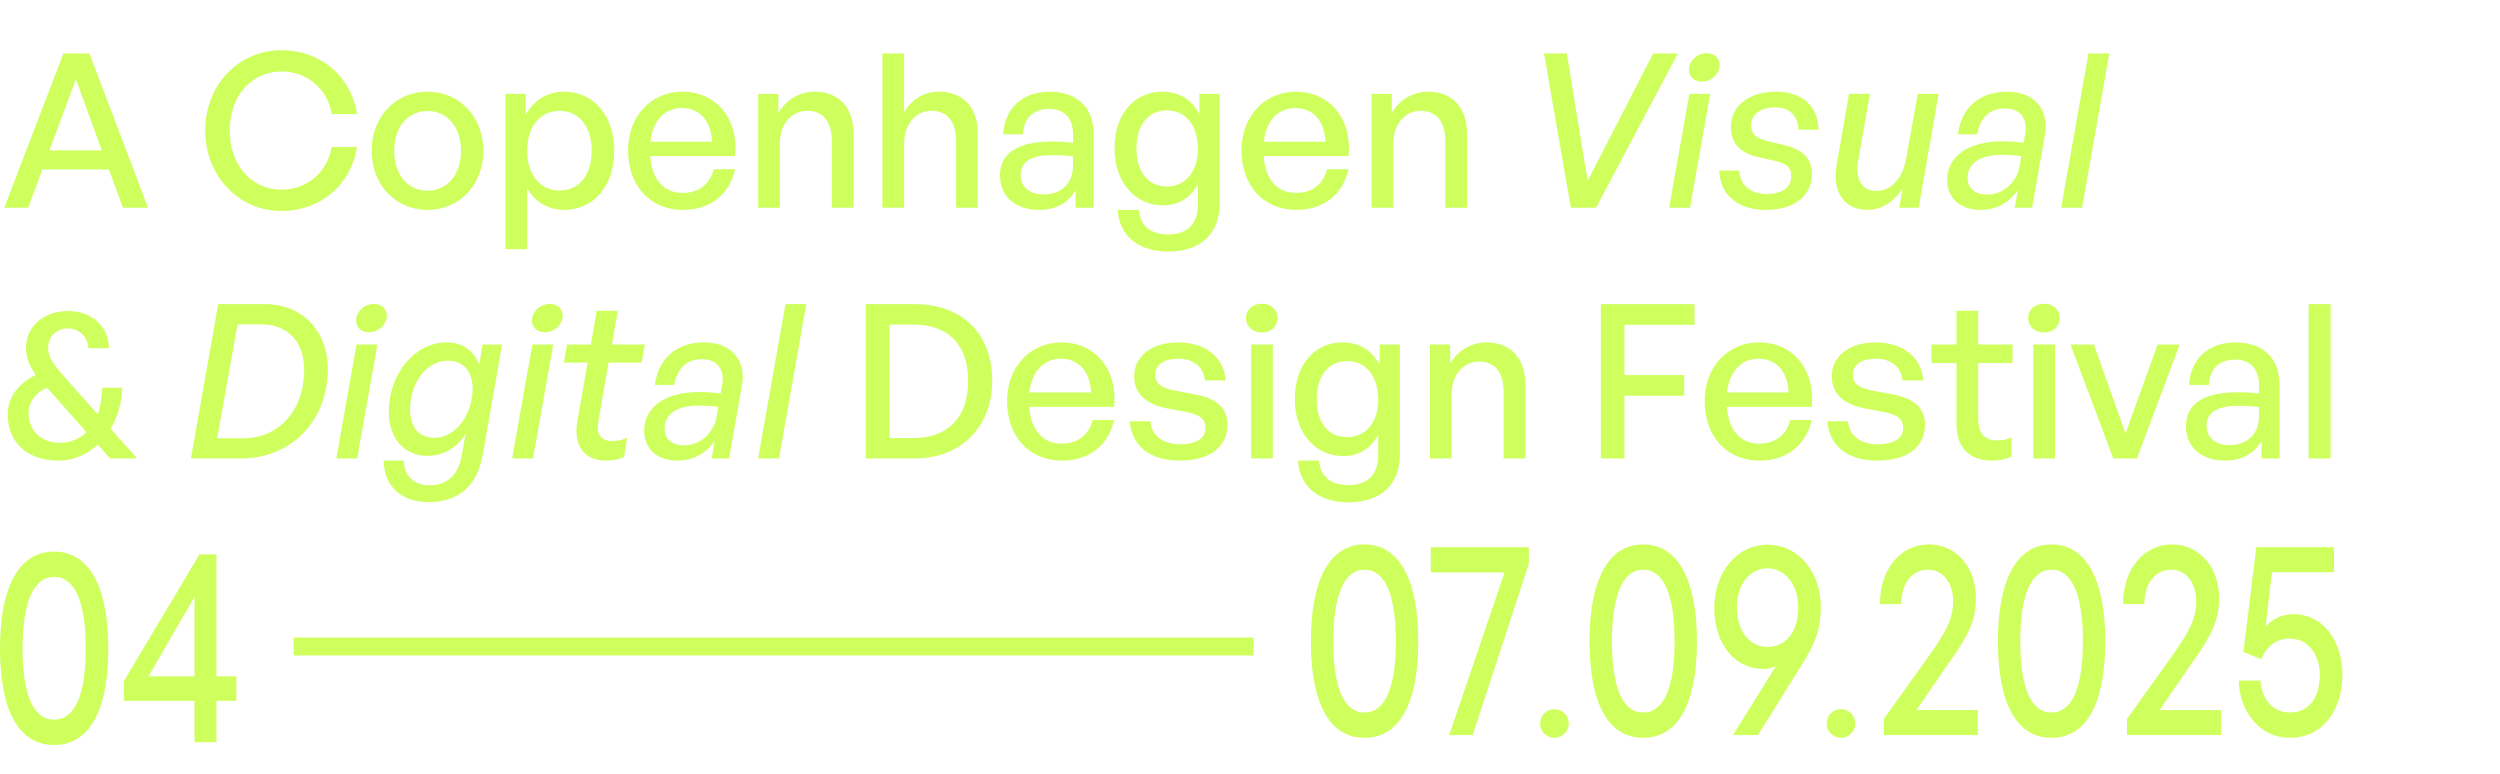
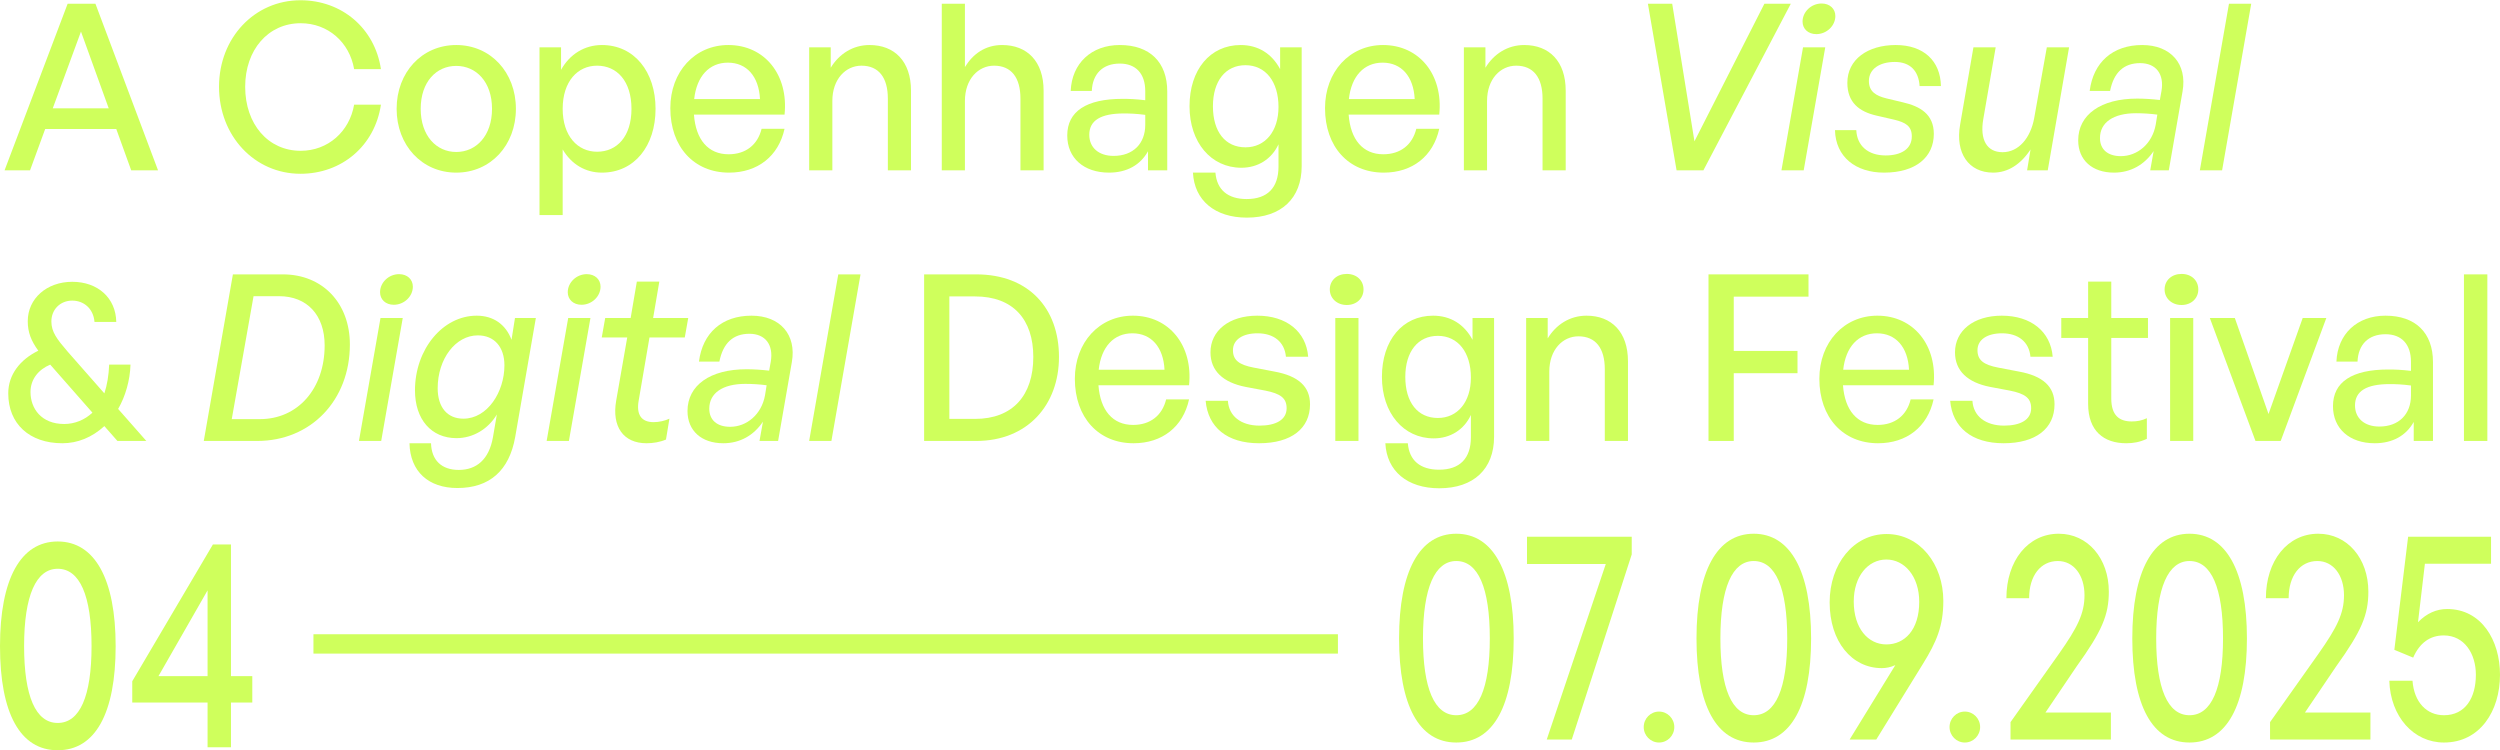
- <svg xmlns="http://www.w3.org/2000/svg" width="349" height="108" viewBox="0 0 349 108" fill="none">
-   <path d="M17.16 29L15.21 23.66H5.91L3.93 29H0.6L8.85 7.46H12.48L20.67 29H17.16ZM10.59 11.06L6.9 20.99H14.22L10.59 11.06ZM39.298 29.45C33.298 29.45 28.648 24.56 28.648 18.2C28.648 11.87 33.298 7.01 39.298 7.01C44.698 7.01 49.018 10.61 49.828 15.92H46.318C45.718 12.44 42.898 9.98 39.328 9.98C35.068 9.98 32.068 13.43 32.068 18.2C32.068 23.03 35.068 26.48 39.328 26.48C42.898 26.48 45.718 23.99 46.318 20.51H49.828C49.018 25.85 44.698 29.45 39.298 29.45ZM59.678 29.3C55.178 29.3 51.878 25.76 51.878 21.05C51.878 16.34 55.178 12.8 59.678 12.8C64.178 12.8 67.478 16.34 67.478 21.05C67.478 25.76 64.178 29.3 59.678 29.3ZM59.678 26.63C62.288 26.63 64.358 24.53 64.358 21.05C64.358 17.57 62.288 15.5 59.678 15.5C57.068 15.5 55.028 17.57 55.028 21.05C55.028 24.53 57.068 26.63 59.678 26.63ZM85.747 21.05C85.747 25.85 82.987 29.3 78.727 29.3C76.567 29.3 74.737 28.22 73.597 26.3V34.79H70.567V13.1H73.387V16.01C74.527 13.97 76.477 12.8 78.727 12.8C82.957 12.8 85.747 16.25 85.747 21.05ZM82.597 21.05C82.597 17.48 80.707 15.47 78.097 15.47C75.577 15.47 73.597 17.48 73.597 21.05C73.597 24.56 75.547 26.6 78.097 26.6C80.707 26.6 82.597 24.62 82.597 21.05ZM95.359 29.3C90.769 29.3 87.679 25.97 87.679 20.96C87.679 16.25 90.889 12.8 95.269 12.8C100.009 12.8 103.159 16.64 102.619 21.8H90.769C91.009 25.04 92.629 26.93 95.299 26.93C97.549 26.93 99.109 25.7 99.619 23.63H102.619C101.839 27.17 99.109 29.3 95.359 29.3ZM95.209 15.08C92.779 15.08 91.129 16.82 90.799 19.79H99.409C99.259 16.85 97.669 15.08 95.209 15.08ZM108.87 20.03V29H105.84V13.1H108.66V15.74C109.74 13.97 111.54 12.8 113.73 12.8C117 12.8 119.16 14.9 119.16 18.71V29H116.13V19.73C116.13 17 114.93 15.47 112.68 15.47C110.61 15.47 108.87 17.21 108.87 20.03ZM126.214 20.03V29H123.184V7.46H126.214V15.65C127.264 13.94 128.884 12.8 131.074 12.8C134.344 12.8 136.504 14.9 136.504 18.71V29H133.474V19.73C133.474 17 132.274 15.47 130.024 15.47C127.954 15.47 126.214 17.21 126.214 20.03ZM150.158 29V26.54C149.168 28.31 147.398 29.3 145.058 29.3C141.758 29.3 139.598 27.41 139.598 24.5C139.598 21.38 142.088 19.76 146.828 19.76C147.758 19.76 148.508 19.79 149.798 19.94V18.77C149.798 16.49 148.568 15.2 146.468 15.2C144.248 15.2 142.898 16.52 142.808 18.74H140.048C140.198 15.17 142.748 12.8 146.468 12.8C150.398 12.8 152.678 15.02 152.678 18.8V29H150.158ZM142.478 24.41C142.478 26.06 143.708 27.14 145.658 27.14C148.208 27.14 149.798 25.55 149.798 23.12V21.83C148.628 21.68 147.788 21.65 147.008 21.65C143.978 21.65 142.478 22.55 142.478 24.41ZM163.089 35.12C158.919 35.12 156.219 32.9 156.039 29.3H158.979C159.159 31.52 160.599 32.72 163.059 32.72C165.789 32.72 167.229 31.25 167.229 28.52V25.64C166.329 27.56 164.529 28.67 162.369 28.67C158.409 28.67 155.589 25.4 155.589 20.72C155.589 15.98 158.289 12.8 162.279 12.8C164.559 12.8 166.359 13.91 167.439 15.92V13.1H170.259V28.46C170.259 32.63 167.589 35.12 163.089 35.12ZM158.649 20.72C158.649 24.02 160.269 26.03 162.909 26.03C165.489 26.03 167.229 23.96 167.229 20.81C167.229 17.51 165.519 15.41 162.909 15.41C160.299 15.41 158.649 17.45 158.649 20.72ZM180.994 29.3C176.404 29.3 173.314 25.97 173.314 20.96C173.314 16.25 176.524 12.8 180.904 12.8C185.644 12.8 188.794 16.64 188.254 21.8H176.404C176.644 25.04 178.264 26.93 180.934 26.93C183.184 26.93 184.744 25.7 185.254 23.63H188.254C187.474 27.17 184.744 29.3 180.994 29.3ZM180.844 15.08C178.414 15.08 176.764 16.82 176.434 19.79H185.044C184.894 16.85 183.304 15.08 180.844 15.08ZM194.505 20.03V29H191.475V13.1H194.295V15.74C195.375 13.97 197.175 12.8 199.365 12.8C202.635 12.8 204.795 14.9 204.795 18.71V29H201.765V19.73C201.765 17 200.565 15.47 198.315 15.47C196.245 15.47 194.505 17.21 194.505 20.03ZM234.235 7.46L222.805 29H219.295L215.545 7.46H218.725L221.635 25.25L230.785 7.46H234.235ZM240.064 9.05C240.064 10.31 238.924 11.39 237.574 11.39C236.494 11.39 235.774 10.7 235.774 9.77C235.774 8.51 236.914 7.43 238.264 7.43C239.344 7.43 240.064 8.12 240.064 9.05ZM235.924 29H233.014L235.834 13.1H238.744L235.924 29ZM252.943 24.29C252.943 27.26 250.633 29.3 246.433 29.3C242.713 29.3 240.103 27.26 240.013 23.81H242.803C242.893 25.85 244.363 27.08 246.643 27.08C248.623 27.08 250.063 26.27 250.063 24.62C250.063 23.3 249.283 22.82 247.783 22.46L245.413 21.92C243.193 21.41 241.633 20.24 241.633 17.69C241.633 14.66 244.303 12.8 247.963 12.8C251.593 12.8 253.813 14.84 253.873 18.11H251.083C250.963 16.16 249.853 14.99 247.843 14.99C245.833 14.99 244.453 15.92 244.453 17.45C244.453 18.83 245.383 19.37 246.733 19.7L248.893 20.21C251.143 20.72 252.943 21.74 252.943 24.29ZM266.075 22.25L267.725 13.1H270.635L267.845 29H265.145L265.595 26.3C264.305 28.25 262.625 29.3 260.705 29.3C257.495 29.3 255.725 26.78 256.385 23.09L258.125 13.1H261.035L259.415 22.37C258.935 25.07 259.895 26.66 261.935 26.66C264.035 26.66 265.595 24.83 266.075 22.25ZM281.248 29L281.698 26.51C280.498 28.28 278.698 29.3 276.508 29.3C273.658 29.3 271.828 27.68 271.828 25.13C271.828 21.8 274.798 19.73 279.538 19.73C280.468 19.73 281.458 19.79 282.508 19.91L282.718 18.77C283.108 16.55 281.998 15.14 279.928 15.14C277.798 15.14 276.478 16.34 275.998 18.74H273.328C273.808 15.02 276.358 12.8 280.198 12.8C283.948 12.8 286.108 15.26 285.478 18.8L283.678 29H281.248ZM274.678 24.83C274.678 26.3 275.698 27.17 277.408 27.17C279.568 27.17 281.518 25.58 281.968 23.09L282.178 21.8C281.308 21.68 280.258 21.62 279.388 21.62C276.418 21.62 274.678 22.82 274.678 24.83ZM290.651 29H287.741L291.551 7.46H294.461L290.651 29ZM8.85 52.45L13.65 57.85C14.01 56.8 14.22 55.51 14.28 54.13H17.07C17.01 56.14 16.41 58.24 15.45 59.86L19.14 64H15.36L13.65 62.08C12.03 63.55 10.14 64.3 8.16 64.3C3.84 64.3 1.08 61.78 1.08 57.85C1.08 55.42 2.64 53.47 5.01 52.33C4.08 51.07 3.63 49.96 3.63 48.52C3.63 45.58 6.12 43.42 9.45 43.42C12.81 43.42 15.15 45.52 15.21 48.61H12.36C12.21 46.84 10.92 45.85 9.45 45.85C7.89 45.85 6.72 46.99 6.72 48.55C6.72 49.9 7.44 50.83 8.85 52.45ZM3.99 57.67C3.99 59.8 5.4 61.81 8.4 61.81C9.78 61.81 11.1 61.27 12.09 60.34L6.57 54.13C5.04 54.76 3.99 56.02 3.99 57.67ZM33.643 64H26.653L30.463 42.46H37.003C42.193 42.46 45.763 46.18 45.763 51.52C45.763 58.75 40.663 64 33.643 64ZM33.163 45.28L30.313 61.18H34.003C38.953 61.18 42.463 57.25 42.463 51.64C42.463 47.74 40.183 45.28 36.493 45.28H33.163ZM54 44.05C54 45.31 52.86 46.39 51.51 46.39C50.43 46.39 49.71 45.7 49.71 44.77C49.71 43.51 50.85 42.43 52.2 42.43C53.28 42.43 54 43.12 54 44.05ZM49.86 64H46.95L49.77 48.1H52.68L49.86 64ZM59.829 70.09C56.049 70.09 53.649 67.96 53.559 64.3H56.379C56.439 66.49 57.759 67.75 60.009 67.75C62.319 67.75 63.969 66.4 64.479 63.52L64.989 60.58C63.819 62.5 61.839 63.64 59.709 63.64C56.409 63.64 54.279 61.21 54.279 57.46C54.279 52.15 57.909 47.8 62.349 47.8C64.539 47.8 66.159 48.94 66.909 50.92L67.359 48.1H70.089L67.389 63.49C66.609 67.84 64.029 70.09 59.829 70.09ZM57.249 57.19C57.249 59.65 58.509 61.12 60.609 61.12C63.759 61.12 65.979 57.67 65.979 54.22C65.979 51.85 64.659 50.35 62.499 50.35C59.589 50.35 57.249 53.38 57.249 57.19ZM78.55 44.05C78.55 45.31 77.41 46.39 76.061 46.39C74.981 46.39 74.26 45.7 74.26 44.77C74.26 43.51 75.4 42.43 76.751 42.43C77.831 42.43 78.55 43.12 78.55 44.05ZM74.41 64H71.501L74.32 48.1H77.231L74.41 64ZM87.56 61.12L87.11 63.82C86.33 64.15 85.43 64.3 84.56 64.3C81.53 64.3 80 62.14 80.6 58.78L82.04 50.62H78.71L79.16 48.1H82.49L83.3 43.39H86.24L85.43 48.1H90.02L89.57 50.62H84.95L83.54 58.78C83.21 60.61 83.9 61.57 85.49 61.57C86.21 61.57 86.99 61.39 87.56 61.12ZM99.344 64L99.794 61.51C98.594 63.28 96.794 64.3 94.604 64.3C91.754 64.3 89.924 62.68 89.924 60.13C89.924 56.8 92.894 54.73 97.634 54.73C98.564 54.73 99.554 54.79 100.604 54.91L100.814 53.77C101.204 51.55 100.094 50.14 98.024 50.14C95.894 50.14 94.574 51.34 94.094 53.74H91.424C91.904 50.02 94.454 47.8 98.294 47.8C102.044 47.8 104.204 50.26 103.574 53.8L101.774 64H99.344ZM92.774 59.83C92.774 61.3 93.794 62.17 95.504 62.17C97.664 62.17 99.614 60.58 100.064 58.09L100.274 56.8C99.404 56.68 98.354 56.62 97.484 56.62C94.514 56.62 92.774 57.82 92.774 59.83ZM108.746 64H105.836L109.646 42.46H112.556L108.746 64ZM127.685 64H120.875V42.46H127.685C134.555 42.46 138.515 46.84 138.515 53.14C138.515 59.35 134.405 64 127.685 64ZM124.175 45.31V61.15H127.535C132.485 61.15 135.155 58.09 135.155 53.14C135.155 48.28 132.515 45.31 127.535 45.31H124.175ZM148.269 64.3C143.679 64.3 140.589 60.97 140.589 55.96C140.589 51.25 143.799 47.8 148.179 47.8C152.919 47.8 156.069 51.64 155.529 56.8H143.679C143.919 60.04 145.539 61.93 148.209 61.93C150.459 61.93 152.019 60.7 152.529 58.63H155.529C154.749 62.17 152.019 64.3 148.269 64.3ZM148.119 50.08C145.689 50.08 144.039 51.82 143.709 54.79H152.319C152.169 51.85 150.579 50.08 148.119 50.08ZM171.35 59.26C171.35 62.38 168.92 64.3 164.69 64.3C160.49 64.3 158 62.23 157.7 58.81H160.61C160.73 60.79 162.32 62.02 164.75 62.02C166.88 62.02 168.29 61.27 168.29 59.77C168.29 58.45 167.48 57.88 165.5 57.49L162.92 57.01C159.98 56.44 158.33 54.94 158.33 52.54C158.33 49.75 160.76 47.8 164.45 47.8C168.26 47.8 170.84 49.84 171.11 53.11H168.2C168.02 51.19 166.61 50.08 164.48 50.08C162.56 50.08 161.27 50.89 161.27 52.27C161.27 53.56 162.08 54.16 164 54.52L166.7 55.03C169.85 55.6 171.35 56.98 171.35 59.26ZM178.349 44.41C178.349 45.55 177.449 46.42 176.159 46.42C174.869 46.42 173.939 45.55 173.939 44.41C173.939 43.24 174.869 42.4 176.159 42.4C177.449 42.4 178.349 43.24 178.349 44.41ZM177.689 64H174.659V48.1H177.689V64ZM188.255 70.12C184.085 70.12 181.385 67.9 181.205 64.3H184.145C184.325 66.52 185.765 67.72 188.225 67.72C190.955 67.72 192.395 66.25 192.395 63.52V60.64C191.495 62.56 189.695 63.67 187.535 63.67C183.575 63.67 180.755 60.4 180.755 55.72C180.755 50.98 183.455 47.8 187.445 47.8C189.725 47.8 191.525 48.91 192.605 50.92V48.1H195.425V63.46C195.425 67.63 192.755 70.12 188.255 70.12ZM183.815 55.72C183.815 59.02 185.435 61.03 188.075 61.03C190.655 61.03 192.395 58.96 192.395 55.81C192.395 52.51 190.685 50.41 188.075 50.41C185.465 50.41 183.815 52.45 183.815 55.72ZM202.65 55.03V64H199.62V48.1H202.44V50.74C203.52 48.97 205.32 47.8 207.51 47.8C210.78 47.8 212.94 49.9 212.94 53.71V64H209.91V54.73C209.91 52 208.71 50.47 206.46 50.47C204.39 50.47 202.65 52.21 202.65 55.03ZM226.773 64H223.473V42.46H236.553V45.34H226.773V52.36H235.113V55.24H226.773V64ZM245.652 64.3C241.062 64.3 237.972 60.97 237.972 55.96C237.972 51.25 241.182 47.8 245.562 47.8C250.302 47.8 253.452 51.64 252.912 56.8H241.062C241.302 60.04 242.922 61.93 245.592 61.93C247.842 61.93 249.402 60.7 249.912 58.63H252.912C252.132 62.17 249.402 64.3 245.652 64.3ZM245.502 50.08C243.072 50.08 241.422 51.82 241.092 54.79H249.702C249.552 51.85 247.962 50.08 245.502 50.08ZM268.733 59.26C268.733 62.38 266.303 64.3 262.073 64.3C257.873 64.3 255.383 62.23 255.083 58.81H257.993C258.113 60.79 259.703 62.02 262.133 62.02C264.263 62.02 265.673 61.27 265.673 59.77C265.673 58.45 264.863 57.88 262.883 57.49L260.303 57.01C257.363 56.44 255.713 54.94 255.713 52.54C255.713 49.75 258.143 47.8 261.833 47.8C265.643 47.8 268.223 49.84 268.493 53.11H265.583C265.403 51.19 263.993 50.08 261.863 50.08C259.943 50.08 258.653 50.89 258.653 52.27C258.653 53.56 259.463 54.16 261.383 54.52L264.083 55.03C267.233 55.6 268.733 56.98 268.733 59.26ZM280.806 61.06V63.73C279.876 64.15 279.066 64.3 278.106 64.3C275.166 64.3 273.126 62.71 273.126 59.2V50.68H269.616V48.1H273.126V43.39H276.156V48.1H280.956V50.68H276.156V58.51C276.156 60.7 277.206 61.48 278.826 61.48C279.546 61.48 280.176 61.36 280.806 61.06ZM287.538 44.41C287.538 45.55 286.638 46.42 285.348 46.42C284.058 46.42 283.128 45.55 283.128 44.41C283.128 43.24 284.058 42.4 285.348 42.4C286.638 42.4 287.538 43.24 287.538 44.41ZM286.878 64H283.848V48.1H286.878V64ZM304.284 48.1L298.314 64H295.014L289.044 48.1H292.314L296.724 60.52L301.194 48.1H304.284ZM315.714 64V61.54C314.724 63.31 312.954 64.3 310.614 64.3C307.314 64.3 305.154 62.41 305.154 59.5C305.154 56.38 307.644 54.76 312.384 54.76C313.314 54.76 314.064 54.79 315.354 54.94V53.77C315.354 51.49 314.124 50.2 312.024 50.2C309.804 50.2 308.454 51.52 308.364 53.74H305.604C305.754 50.17 308.304 47.8 312.024 47.8C315.954 47.8 318.234 50.02 318.234 53.8V64H315.714ZM308.034 59.41C308.034 61.06 309.264 62.14 311.214 62.14C313.764 62.14 315.354 60.55 315.354 58.12V56.83C314.184 56.68 313.344 56.65 312.564 56.65C309.534 56.65 308.034 57.55 308.034 59.41ZM325.346 64H322.286V42.46H325.346V64Z" fill="#CFFF5C" />
-   <path d="M0 90.539C0 81.849 2.698 77 7.548 77C12.398 77 15.126 81.849 15.126 90.539C15.126 99.228 12.458 104 7.548 104C2.637 104 0 99.228 0 90.539ZM3.152 90.539C3.152 97.017 4.668 100.47 7.548 100.47C10.427 100.47 11.973 97.056 11.973 90.539C11.973 83.983 10.427 80.53 7.548 80.53C4.729 80.53 3.152 83.983 3.152 90.539Z" fill="#CFFF5C" />
-   <path d="M33 97.832H30.211V103.612H27.15V97.832H17.298V95.078L27.847 77.388H30.211V94.418H33V97.832ZM20.724 94.418H27.15V83.323L20.724 94.418Z" fill="#CFFF5C" />
-   <path d="M183 89.539C183 80.849 185.674 76 190.48 76C195.287 76 197.991 80.849 197.991 89.539C197.991 98.228 195.347 103 190.48 103C185.614 103 183 98.228 183 89.539ZM186.124 89.539C186.124 96.017 187.626 99.47 190.48 99.47C193.334 99.47 194.867 96.056 194.867 89.539C194.867 82.983 193.334 79.53 190.48 79.53C187.687 79.53 186.124 82.983 186.124 89.539Z" fill="#CFFF5C" />
-   <path d="M213.43 78.677L205.589 102.612H202.315L210.035 79.918H199.731V76.388H213.43V78.677Z" fill="#CFFF5C" />
-   <path d="M221.902 89.539C221.902 80.849 224.576 76 229.383 76C234.189 76 236.893 80.849 236.893 89.539C236.893 98.228 234.25 103 229.383 103C224.516 103 221.902 98.228 221.902 89.539ZM225.027 89.539C225.027 96.017 226.529 99.47 229.383 99.47C232.237 99.47 233.769 96.056 233.769 89.539C233.769 82.983 232.237 79.53 229.383 79.53C226.589 79.53 225.027 82.983 225.027 89.539Z" fill="#CFFF5C" />
-   <path d="M246.768 76.039C251.094 76.039 254.188 79.918 254.188 84.69C254.188 87.909 253.317 89.966 251.514 92.836L245.416 102.612H241.931L247.909 92.991C247.308 93.263 246.707 93.379 246.137 93.379C242.201 93.379 239.317 89.927 239.317 84.884C239.317 79.918 242.441 76.039 246.768 76.039ZM246.737 79.336C244.334 79.336 242.471 81.509 242.471 84.767C242.471 88.22 244.334 90.315 246.737 90.315C249.111 90.315 251.033 88.453 251.033 84.806C251.033 81.509 249.111 79.336 246.737 79.336Z" fill="#CFFF5C" />
-   <path d="M276.106 99.121V102.612H262.978V100.362L269.316 91.517C271.72 88.142 272.651 86.319 272.651 83.953C272.651 81.353 271.239 79.53 269.166 79.53C266.913 79.53 265.411 81.431 265.411 84.341H262.437C262.437 79.491 265.261 76 269.286 76C273.072 76 275.836 79.181 275.836 83.487C275.836 86.474 274.964 88.569 271.63 93.147L267.544 99.121H276.106Z" fill="#CFFF5C" />
-   <path d="M278.906 89.539C278.906 80.849 281.58 76 286.387 76C291.193 76 293.897 80.849 293.897 89.539C293.897 98.228 291.253 103 286.387 103C281.52 103 278.906 98.228 278.906 89.539ZM282.03 89.539C282.03 96.017 283.533 99.47 286.387 99.47C289.241 99.47 290.773 96.056 290.773 89.539C290.773 82.983 289.241 79.53 286.387 79.53C283.593 79.53 282.03 82.983 282.03 89.539Z" fill="#CFFF5C" />
-   <path d="M310.05 99.121V102.612H296.922V100.362L303.261 91.517C305.664 88.142 306.595 86.319 306.595 83.953C306.595 81.353 305.183 79.53 303.11 79.53C300.857 79.53 299.355 81.431 299.355 84.341H296.381C296.381 79.491 299.205 76 303.231 76C307.016 76 309.78 79.181 309.78 83.487C309.78 86.474 308.909 88.569 305.574 93.147L301.488 99.121H310.05Z" fill="#CFFF5C" />
-   <path d="M319.67 103C315.704 103 312.67 99.664 312.52 95.009H315.554C315.764 97.802 317.417 99.47 319.67 99.47C322.464 99.47 323.846 97.22 323.846 94.233C323.846 91.517 322.343 89.151 319.64 89.151C317.837 89.151 316.485 90.121 315.644 92.022L313.181 91.013L314.983 76.388H325.828V79.879H317.176L316.275 87.444C317.417 86.28 318.708 85.737 320.09 85.737C324.567 85.737 327 89.772 327 94.233C327 98.927 324.386 103 319.67 103Z" fill="#CFFF5C" />
-   <rect x="41" y="89" width="134" height="2.5" fill="#CFFF5C" />
-   <circle cx="257" cy="101" r="2" fill="#CFFF5C" />
-   <circle cx="217" cy="101" r="2" fill="#CFFF5C" />
+ <svg xmlns="http://www.w3.org/2000/svg" width="100" height="30" viewBox="0 0 100 30" fill="none">
+   <path d="M5.248 6.812L4.651 5.16H1.807L1.202 6.812H0.183L2.706 0.149H3.817L6.321 6.812H5.248ZM3.239 1.263L2.11 4.334H4.349L3.239 1.263Z" fill="#CFFF5C" />
+   <path d="M12.018 6.951C10.183 6.951 8.761 5.438 8.761 3.471C8.761 1.513 10.183 0.01 12.018 0.01C13.669 0.01 14.99 1.124 15.238 2.766H14.165C13.981 1.69 13.119 0.929 12.027 0.929C10.724 0.929 9.807 1.996 9.807 3.471C9.807 4.965 10.724 6.032 12.027 6.032C13.119 6.032 13.981 5.262 14.165 4.186H15.238C14.99 5.837 13.669 6.951 12.018 6.951Z" fill="#CFFF5C" />
+   <path d="M18.25 6.905C16.874 6.905 15.865 5.81 15.865 4.353C15.865 2.896 16.874 1.801 18.25 1.801C19.626 1.801 20.636 2.896 20.636 4.353C20.636 5.81 19.626 6.905 18.25 6.905ZM18.25 6.079C19.048 6.079 19.681 5.429 19.681 4.353C19.681 3.276 19.048 2.636 18.25 2.636C17.452 2.636 16.828 3.276 16.828 4.353C16.828 5.429 17.452 6.079 18.25 6.079Z" fill="#CFFF5C" />
+   <path d="M26.222 4.353C26.222 5.837 25.378 6.905 24.076 6.905C23.415 6.905 22.855 6.57 22.507 5.977V8.603H21.58V1.894H22.442V2.794C22.791 2.163 23.387 1.801 24.076 1.801C25.369 1.801 26.222 2.868 26.222 4.353ZM25.259 4.353C25.259 3.248 24.681 2.627 23.883 2.627C23.112 2.627 22.507 3.248 22.507 4.353C22.507 5.438 23.103 6.069 23.883 6.069C24.681 6.069 25.259 5.457 25.259 4.353Z" fill="#CFFF5C" />
+   <path d="M29.162 6.905C27.758 6.905 26.813 5.875 26.813 4.325C26.813 2.868 27.795 1.801 29.134 1.801C30.584 1.801 31.547 2.989 31.382 4.585H27.758C27.831 5.587 28.327 6.171 29.143 6.171C29.831 6.171 30.308 5.791 30.464 5.151H31.382C31.143 6.246 30.308 6.905 29.162 6.905ZM29.116 2.506C28.373 2.506 27.868 3.044 27.767 3.963H30.4C30.354 3.054 29.868 2.506 29.116 2.506Z" fill="#CFFF5C" />
+   <path d="M33.294 4.037V6.812H32.367V1.894H33.229V2.71C33.56 2.163 34.11 1.801 34.78 1.801C35.78 1.801 36.44 2.45 36.44 3.629V6.812H35.514V3.944C35.514 3.1 35.147 2.627 34.459 2.627C33.826 2.627 33.294 3.165 33.294 4.037Z" fill="#CFFF5C" />
+   <path d="M38.597 4.037V6.812H37.671V0.149H38.597V2.682C38.919 2.154 39.414 1.801 40.084 1.801C41.084 1.801 41.744 2.45 41.744 3.629V6.812H40.818V3.944C40.818 3.1 40.451 2.627 39.763 2.627C39.13 2.627 38.597 3.165 38.597 4.037Z" fill="#CFFF5C" />
+   <path d="M45.92 6.812V6.051C45.617 6.598 45.076 6.905 44.36 6.905C43.351 6.905 42.69 6.32 42.69 5.42C42.69 4.455 43.452 3.954 44.901 3.954C45.186 3.954 45.415 3.963 45.81 4.009V3.647C45.81 2.942 45.434 2.543 44.791 2.543C44.112 2.543 43.7 2.952 43.672 3.638H42.828C42.874 2.534 43.654 1.801 44.791 1.801C45.993 1.801 46.69 2.488 46.69 3.657V6.812H45.92ZM43.571 5.392C43.571 5.902 43.947 6.236 44.544 6.236C45.324 6.236 45.81 5.745 45.81 4.993V4.594C45.452 4.548 45.195 4.538 44.956 4.538C44.03 4.538 43.571 4.817 43.571 5.392Z" fill="#CFFF5C" />
+   <path d="M49.874 8.705C48.599 8.705 47.773 8.018 47.718 6.905H48.617C48.672 7.591 49.113 7.962 49.865 7.962C50.7 7.962 51.14 7.508 51.14 6.663V5.772C50.865 6.366 50.315 6.71 49.654 6.71C48.443 6.71 47.581 5.698 47.581 4.251C47.581 2.785 48.406 1.801 49.627 1.801C50.324 1.801 50.874 2.144 51.205 2.766V1.894H52.067V6.645C52.067 7.935 51.25 8.705 49.874 8.705ZM48.517 4.251C48.517 5.271 49.012 5.893 49.819 5.893C50.608 5.893 51.14 5.253 51.14 4.278C51.14 3.258 50.617 2.608 49.819 2.608C49.021 2.608 48.517 3.239 48.517 4.251Z" fill="#CFFF5C" />
+   <path d="M55.35 6.905C53.946 6.905 53.001 5.875 53.001 4.325C53.001 2.868 53.983 1.801 55.322 1.801C56.772 1.801 57.735 2.989 57.57 4.585H53.946C54.019 5.587 54.515 6.171 55.331 6.171C56.019 6.171 56.496 5.791 56.652 5.151H57.57C57.331 6.246 56.496 6.905 55.35 6.905ZM55.304 2.506C54.561 2.506 54.056 3.044 53.955 3.963H56.588C56.542 3.054 56.056 2.506 55.304 2.506Z" fill="#CFFF5C" />
+   <path d="M59.482 4.037V6.812H58.555V1.894H59.417V2.71C59.748 2.163 60.298 1.801 60.968 1.801C61.968 1.801 62.628 2.45 62.628 3.629V6.812H61.702V3.944C61.702 3.1 61.335 2.627 60.647 2.627C60.014 2.627 59.482 3.165 59.482 4.037Z" fill="#CFFF5C" />
+   <path d="M71.632 0.149L68.136 6.812H67.063L65.916 0.149H66.888L67.778 5.652L70.576 0.149H71.632Z" fill="#CFFF5C" />
+   <path d="M73.414 0.641C73.414 1.031 73.066 1.365 72.653 1.365C72.322 1.365 72.102 1.151 72.102 0.864C72.102 0.474 72.451 0.14 72.864 0.14C73.194 0.14 73.414 0.353 73.414 0.641ZM72.148 6.812H71.258L72.121 1.894H73.01L72.148 6.812Z" fill="#CFFF5C" />
+   <path d="M77.353 5.355C77.353 6.274 76.646 6.905 75.362 6.905C74.224 6.905 73.426 6.274 73.399 5.206H74.252C74.279 5.837 74.729 6.218 75.426 6.218C76.032 6.218 76.472 5.967 76.472 5.457C76.472 5.049 76.233 4.9 75.775 4.789L75.05 4.622C74.371 4.464 73.894 4.102 73.894 3.313C73.894 2.376 74.71 1.801 75.83 1.801C76.94 1.801 77.619 2.432 77.637 3.443H76.784C76.747 2.84 76.408 2.478 75.793 2.478C75.178 2.478 74.756 2.766 74.756 3.239C74.756 3.666 75.041 3.833 75.454 3.935L76.114 4.093C76.802 4.251 77.353 4.566 77.353 5.355Z" fill="#CFFF5C" />
+   <path d="M81.368 4.724L81.873 1.894H82.763L81.91 6.812H81.084L81.222 5.977C80.827 6.58 80.313 6.905 79.726 6.905C78.745 6.905 78.203 6.125 78.405 4.984L78.937 1.894H79.827L79.332 4.761C79.185 5.596 79.479 6.088 80.102 6.088C80.745 6.088 81.222 5.522 81.368 4.724Z" fill="#CFFF5C" />
+   <path d="M86.009 6.812L86.146 6.042C85.779 6.589 85.229 6.905 84.559 6.905C83.688 6.905 83.128 6.403 83.128 5.615C83.128 4.585 84.036 3.944 85.486 3.944C85.77 3.944 86.073 3.963 86.394 4L86.458 3.647C86.578 2.961 86.238 2.525 85.605 2.525C84.954 2.525 84.55 2.896 84.403 3.638H83.587C83.733 2.488 84.513 1.801 85.688 1.801C86.834 1.801 87.495 2.562 87.302 3.657L86.752 6.812H86.009ZM83.999 5.522C83.999 5.977 84.311 6.246 84.834 6.246C85.495 6.246 86.091 5.754 86.229 4.984L86.293 4.585C86.027 4.548 85.706 4.529 85.44 4.529C84.532 4.529 83.999 4.9 83.999 5.522Z" fill="#CFFF5C" />
+   <path d="M88.884 6.812H87.994L89.159 0.149H90.049L88.884 6.812Z" fill="#CFFF5C" />
+   <path d="M2.706 14.065L4.174 15.735C4.284 15.411 4.349 15.012 4.367 14.585H5.22C5.202 15.206 5.018 15.856 4.725 16.357L5.853 17.638H4.697L4.174 17.044C3.679 17.498 3.101 17.73 2.495 17.73C1.174 17.73 0.33 16.951 0.33 15.735C0.33 14.984 0.807 14.381 1.532 14.028C1.248 13.638 1.11 13.295 1.11 12.85C1.11 11.94 1.872 11.272 2.89 11.272C3.917 11.272 4.633 11.921 4.651 12.877H3.78C3.734 12.33 3.339 12.024 2.89 12.024C2.413 12.024 2.055 12.376 2.055 12.859C2.055 13.276 2.275 13.564 2.706 14.065ZM1.22 15.68C1.22 16.338 1.651 16.96 2.569 16.96C2.991 16.96 3.394 16.793 3.697 16.506L2.009 14.585C1.541 14.78 1.22 15.169 1.22 15.68Z" fill="#CFFF5C" />
+   <path d="M10.288 17.638H8.151L9.316 10.975H11.316C12.903 10.975 13.995 12.126 13.995 13.777C13.995 16.014 12.435 17.638 10.288 17.638ZM10.142 11.847L9.27 16.765H10.398C11.912 16.765 12.986 15.55 12.986 13.815C12.986 12.608 12.288 11.847 11.16 11.847H10.142Z" fill="#CFFF5C" />
+   <path d="M16.514 11.467C16.514 11.857 16.165 12.191 15.752 12.191C15.422 12.191 15.202 11.977 15.202 11.69C15.202 11.3 15.55 10.966 15.963 10.966C16.294 10.966 16.514 11.179 16.514 11.467ZM15.248 17.638H14.358L15.22 12.72H16.11L15.248 17.638Z" fill="#CFFF5C" />
+   <path d="M18.296 19.521C17.14 19.521 16.406 18.863 16.379 17.73H17.241C17.26 18.408 17.663 18.797 18.351 18.797C19.058 18.797 19.562 18.38 19.718 17.489L19.874 16.58C19.517 17.174 18.911 17.526 18.26 17.526C17.25 17.526 16.599 16.775 16.599 15.615C16.599 13.972 17.709 12.627 19.067 12.627C19.737 12.627 20.232 12.979 20.461 13.592L20.599 12.72H21.434L20.608 17.48C20.37 18.825 19.581 19.521 18.296 19.521ZM17.507 15.531C17.507 16.292 17.893 16.747 18.535 16.747C19.498 16.747 20.177 15.68 20.177 14.613C20.177 13.88 19.773 13.415 19.113 13.415C18.223 13.415 17.507 14.353 17.507 15.531Z" fill="#CFFF5C" />
+   <path d="M24.022 11.467C24.022 11.857 23.673 12.191 23.26 12.191C22.93 12.191 22.71 11.977 22.71 11.69C22.71 11.3 23.058 10.966 23.471 10.966C23.801 10.966 24.022 11.179 24.022 11.467ZM22.756 17.638H21.866L22.728 12.72H23.618L22.756 17.638Z" fill="#CFFF5C" />
+   <path d="M26.777 16.747L26.639 17.582C26.401 17.684 26.125 17.73 25.859 17.73C24.933 17.73 24.465 17.062 24.648 16.023L25.089 13.499H24.07L24.208 12.72H25.226L25.474 11.263H26.373L26.125 12.72H27.529L27.391 13.499H25.979L25.547 16.023C25.446 16.589 25.657 16.886 26.144 16.886C26.364 16.886 26.602 16.83 26.777 16.747Z" fill="#CFFF5C" />
+   <path d="M30.38 17.638L30.518 16.867C30.151 17.415 29.601 17.73 28.931 17.73C28.059 17.73 27.5 17.229 27.5 16.441C27.5 15.411 28.408 14.77 29.858 14.77C30.142 14.77 30.445 14.789 30.766 14.826L30.83 14.473C30.949 13.787 30.61 13.351 29.977 13.351C29.325 13.351 28.922 13.722 28.775 14.464H27.958C28.105 13.313 28.885 12.627 30.059 12.627C31.206 12.627 31.867 13.388 31.674 14.483L31.124 17.638H30.38ZM28.371 16.348C28.371 16.802 28.683 17.072 29.206 17.072C29.867 17.072 30.463 16.58 30.601 15.81L30.665 15.411C30.399 15.373 30.078 15.355 29.812 15.355C28.903 15.355 28.371 15.726 28.371 16.348Z" fill="#CFFF5C" />
+   <path d="M33.256 17.638H32.366L33.531 10.975H34.421L33.256 17.638Z" fill="#CFFF5C" />
+   <path d="M39.047 17.638H36.965V10.975H39.047C41.148 10.975 42.359 12.33 42.359 14.278C42.359 16.199 41.102 17.638 39.047 17.638ZM37.974 11.857V16.756H39.002C40.515 16.756 41.332 15.81 41.332 14.278C41.332 12.775 40.525 11.857 39.002 11.857H37.974Z" fill="#CFFF5C" />
+   <path d="M45.342 17.73C43.938 17.73 42.994 16.7 42.994 15.151C42.994 13.694 43.975 12.627 45.315 12.627C46.764 12.627 47.727 13.815 47.562 15.411H43.938C44.012 16.413 44.507 16.997 45.324 16.997C46.012 16.997 46.489 16.617 46.645 15.977H47.562C47.324 17.072 46.489 17.73 45.342 17.73ZM45.296 13.332C44.553 13.332 44.049 13.87 43.948 14.789H46.581C46.535 13.88 46.049 13.332 45.296 13.332Z" fill="#CFFF5C" />
+   <path d="M52.401 16.172C52.401 17.137 51.658 17.73 50.364 17.73C49.08 17.73 48.318 17.09 48.226 16.032H49.116C49.153 16.645 49.639 17.025 50.382 17.025C51.034 17.025 51.465 16.793 51.465 16.329C51.465 15.921 51.217 15.745 50.612 15.624L49.823 15.476C48.924 15.299 48.419 14.835 48.419 14.093C48.419 13.23 49.162 12.627 50.291 12.627C51.456 12.627 52.245 13.258 52.327 14.269H51.437C51.382 13.675 50.951 13.332 50.3 13.332C49.713 13.332 49.318 13.582 49.318 14.009C49.318 14.408 49.566 14.594 50.153 14.705L50.979 14.863C51.942 15.039 52.401 15.466 52.401 16.172Z" fill="#CFFF5C" />
+   <path d="M54.541 11.578C54.541 11.931 54.266 12.2 53.871 12.2C53.477 12.2 53.192 11.931 53.192 11.578C53.192 11.216 53.477 10.957 53.871 10.957C54.266 10.957 54.541 11.216 54.541 11.578ZM54.339 17.638H53.412V12.72H54.339V17.638Z" fill="#CFFF5C" />
+   <path d="M57.57 19.531C56.295 19.531 55.469 18.844 55.414 17.73H56.313C56.368 18.417 56.809 18.788 57.561 18.788C58.396 18.788 58.836 18.334 58.836 17.489V16.598C58.561 17.192 58.011 17.535 57.35 17.535C56.139 17.535 55.277 16.524 55.277 15.076C55.277 13.61 56.102 12.627 57.323 12.627C58.02 12.627 58.57 12.97 58.901 13.592V12.72H59.763V17.471C59.763 18.76 58.947 19.531 57.57 19.531ZM56.212 15.076C56.212 16.097 56.708 16.719 57.515 16.719C58.304 16.719 58.836 16.079 58.836 15.104C58.836 14.084 58.313 13.434 57.515 13.434C56.717 13.434 56.212 14.065 56.212 15.076Z" fill="#CFFF5C" />
+   <path d="M61.972 14.863V17.638H61.046V12.72H61.908V13.536C62.238 12.989 62.789 12.627 63.459 12.627C64.459 12.627 65.119 13.276 65.119 14.455V17.638H64.192V14.77C64.192 13.926 63.825 13.453 63.138 13.453C62.504 13.453 61.972 13.991 61.972 14.863Z" fill="#CFFF5C" />
+   <path d="M69.35 17.638H68.34V10.975H72.34V11.866H69.35V14.037H71.9V14.928H69.35V17.638Z" fill="#CFFF5C" />
+   <path d="M75.123 17.73C73.719 17.73 72.774 16.7 72.774 15.151C72.774 13.694 73.756 12.627 75.095 12.627C76.545 12.627 77.508 13.815 77.343 15.411H73.719C73.793 16.413 74.288 16.997 75.105 16.997C75.793 16.997 76.27 16.617 76.426 15.977H77.343C77.105 17.072 76.27 17.73 75.123 17.73ZM75.077 13.332C74.334 13.332 73.829 13.87 73.728 14.789H76.361C76.316 13.88 75.829 13.332 75.077 13.332Z" fill="#CFFF5C" />
+   <path d="M82.181 16.172C82.181 17.137 81.438 17.73 80.145 17.73C78.86 17.73 78.099 17.09 78.007 16.032H78.897C78.934 16.645 79.42 17.025 80.163 17.025C80.814 17.025 81.246 16.793 81.246 16.329C81.246 15.921 80.998 15.745 80.392 15.624L79.603 15.476C78.704 15.299 78.2 14.835 78.2 14.093C78.2 13.23 78.943 12.627 80.071 12.627C81.236 12.627 82.025 13.258 82.108 14.269H81.218C81.163 13.675 80.732 13.332 80.081 13.332C79.493 13.332 79.099 13.582 79.099 14.009C79.099 14.408 79.347 14.594 79.934 14.705L80.759 14.863C81.723 15.039 82.181 15.466 82.181 16.172Z" fill="#CFFF5C" />
+   <path d="M85.874 16.728V17.554C85.589 17.684 85.341 17.73 85.048 17.73C84.149 17.73 83.525 17.239 83.525 16.153V13.518H82.451V12.72H83.525V11.263H84.451V12.72H85.919V13.518H84.451V15.94C84.451 16.617 84.773 16.858 85.268 16.858C85.488 16.858 85.681 16.821 85.874 16.728Z" fill="#CFFF5C" />
+   <path d="M87.932 11.578C87.932 11.931 87.657 12.2 87.262 12.2C86.868 12.2 86.584 11.931 86.584 11.578C86.584 11.216 86.868 10.957 87.262 10.957C87.657 10.957 87.932 11.216 87.932 11.578ZM87.73 17.638H86.804V12.72H87.73V17.638Z" fill="#CFFF5C" />
+   <path d="M93.053 12.72L91.228 17.638H90.219L88.393 12.72H89.393L90.741 16.561L92.108 12.72H93.053Z" fill="#CFFF5C" />
+   <path d="M96.549 17.638V16.877C96.246 17.424 95.705 17.73 94.989 17.73C93.98 17.73 93.319 17.146 93.319 16.246C93.319 15.281 94.081 14.78 95.53 14.78C95.815 14.78 96.044 14.789 96.439 14.835V14.473C96.439 13.768 96.062 13.369 95.42 13.369C94.741 13.369 94.329 13.777 94.301 14.464H93.457C93.503 13.36 94.283 12.627 95.42 12.627C96.622 12.627 97.319 13.313 97.319 14.483V17.638H96.549ZM94.2 16.218C94.2 16.728 94.576 17.062 95.173 17.062C95.952 17.062 96.439 16.57 96.439 15.819V15.42C96.081 15.373 95.824 15.364 95.585 15.364C94.659 15.364 94.2 15.643 94.2 16.218Z" fill="#CFFF5C" />
+   <path d="M99.494 17.638H98.558V10.975H99.494V17.638Z" fill="#CFFF5C" />
+   <path d="M0 25.846C0 23.159 0.825 21.659 2.308 21.659C3.791 21.659 4.626 23.159 4.626 25.846C4.626 28.534 3.81 30.01 2.308 30.01C0.806 30.01 0 28.534 0 25.846ZM0.964 25.846C0.964 27.85 1.428 28.918 2.308 28.918C3.189 28.918 3.662 27.862 3.662 25.846C3.662 23.819 3.189 22.751 2.308 22.751C1.446 22.751 0.964 23.819 0.964 25.846Z" fill="#CFFF5C" />
+   <path d="M10.092 28.102H9.239V29.89H8.303V28.102H5.29V27.25L8.516 21.779H9.239V27.046H10.092V28.102ZM6.338 27.046H8.303V23.614L6.338 27.046Z" fill="#CFFF5C" />
+   <path d="M55.963 25.537C55.963 22.849 56.781 21.349 58.251 21.349C59.721 21.349 60.548 22.849 60.548 25.537C60.548 28.225 59.739 29.701 58.251 29.701C56.763 29.701 55.963 28.225 55.963 25.537ZM56.919 25.537C56.919 27.541 57.378 28.609 58.251 28.609C59.124 28.609 59.592 27.553 59.592 25.537C59.592 23.509 59.124 22.441 58.251 22.441C57.397 22.441 56.919 23.509 56.919 25.537Z" fill="#CFFF5C" />
+   <path d="M65.269 22.177L62.871 29.581H61.87L64.231 22.561H61.08V21.469H65.269V22.177Z" fill="#CFFF5C" />
+   <path d="M67.86 25.537C67.86 22.849 68.678 21.349 70.148 21.349C71.618 21.349 72.444 22.849 72.444 25.537C72.444 28.225 71.636 29.701 70.148 29.701C68.659 29.701 67.86 28.225 67.86 25.537ZM68.816 25.537C68.816 27.541 69.275 28.609 70.148 28.609C71.02 28.609 71.489 27.553 71.489 25.537C71.489 23.509 71.02 22.441 70.148 22.441C69.293 22.441 68.816 23.509 68.816 25.537Z" fill="#CFFF5C" />
+   <path d="M75.464 21.361C76.787 21.361 77.733 22.561 77.733 24.037C77.733 25.033 77.467 25.669 76.916 26.557L75.051 29.581H73.985L75.813 26.605C75.629 26.689 75.446 26.725 75.271 26.725C74.068 26.725 73.186 25.657 73.186 24.097C73.186 22.561 74.141 21.361 75.464 21.361ZM75.455 22.381C74.72 22.381 74.15 23.053 74.15 24.061C74.15 25.129 74.72 25.777 75.455 25.777C76.181 25.777 76.769 25.201 76.769 24.073C76.769 23.053 76.181 22.381 75.455 22.381Z" fill="#CFFF5C" />
+   <path d="M84.436 28.501V29.581H80.421V28.885L82.36 26.149C83.095 25.105 83.38 24.541 83.38 23.809C83.38 23.005 82.948 22.441 82.314 22.441C81.625 22.441 81.165 23.029 81.165 23.929H80.256C80.256 22.429 81.12 21.349 82.351 21.349C83.508 21.349 84.353 22.333 84.353 23.665C84.353 24.589 84.087 25.237 83.067 26.653L81.818 28.501H84.436Z" fill="#CFFF5C" />
+   <path d="M85.292 25.537C85.292 22.849 86.11 21.349 87.58 21.349C89.05 21.349 89.877 22.849 89.877 25.537C89.877 28.225 89.068 29.701 87.58 29.701C86.092 29.701 85.292 28.225 85.292 25.537ZM86.248 25.537C86.248 27.541 86.707 28.609 87.58 28.609C88.453 28.609 88.921 27.553 88.921 25.537C88.921 23.509 88.453 22.441 87.58 22.441C86.726 22.441 86.248 23.509 86.248 25.537Z" fill="#CFFF5C" />
+   <path d="M94.817 28.501V29.581H90.802V28.885L92.74 26.149C93.475 25.105 93.76 24.541 93.76 23.809C93.76 23.005 93.328 22.441 92.694 22.441C92.005 22.441 91.546 23.029 91.546 23.929H90.636C90.636 22.429 91.5 21.349 92.731 21.349C93.889 21.349 94.734 22.333 94.734 23.665C94.734 24.589 94.467 25.237 93.448 26.653L92.198 28.501H94.817Z" fill="#CFFF5C" />
+   <path d="M97.758 29.701C96.546 29.701 95.618 28.669 95.572 27.229H96.5C96.564 28.093 97.069 28.609 97.758 28.609C98.613 28.609 99.035 27.913 99.035 26.989C99.035 26.149 98.576 25.417 97.749 25.417C97.198 25.417 96.784 25.717 96.527 26.305L95.774 25.993L96.325 21.469H99.642V22.549H96.996L96.72 24.889C97.069 24.529 97.464 24.361 97.887 24.361C99.256 24.361 100 25.609 100 26.989C100 28.441 99.201 29.701 97.758 29.701Z" fill="#CFFF5C" />
+   <path d="M12.538 25.37H53.517V26.144H12.538V25.37Z" fill="#CFFF5C" />
+   <path d="M79.205 29.082C79.205 29.424 78.931 29.701 78.593 29.701C78.255 29.701 77.982 29.424 77.982 29.082C77.982 28.74 78.255 28.463 78.593 28.463C78.931 28.463 79.205 28.74 79.205 29.082Z" fill="#CFFF5C" />
+   <path d="M66.972 29.082C66.972 29.424 66.699 29.701 66.361 29.701C66.023 29.701 65.749 29.424 65.749 29.082C65.749 28.74 66.023 28.463 66.361 28.463C66.699 28.463 66.972 28.74 66.972 29.082Z" fill="#CFFF5C" />
</svg>
